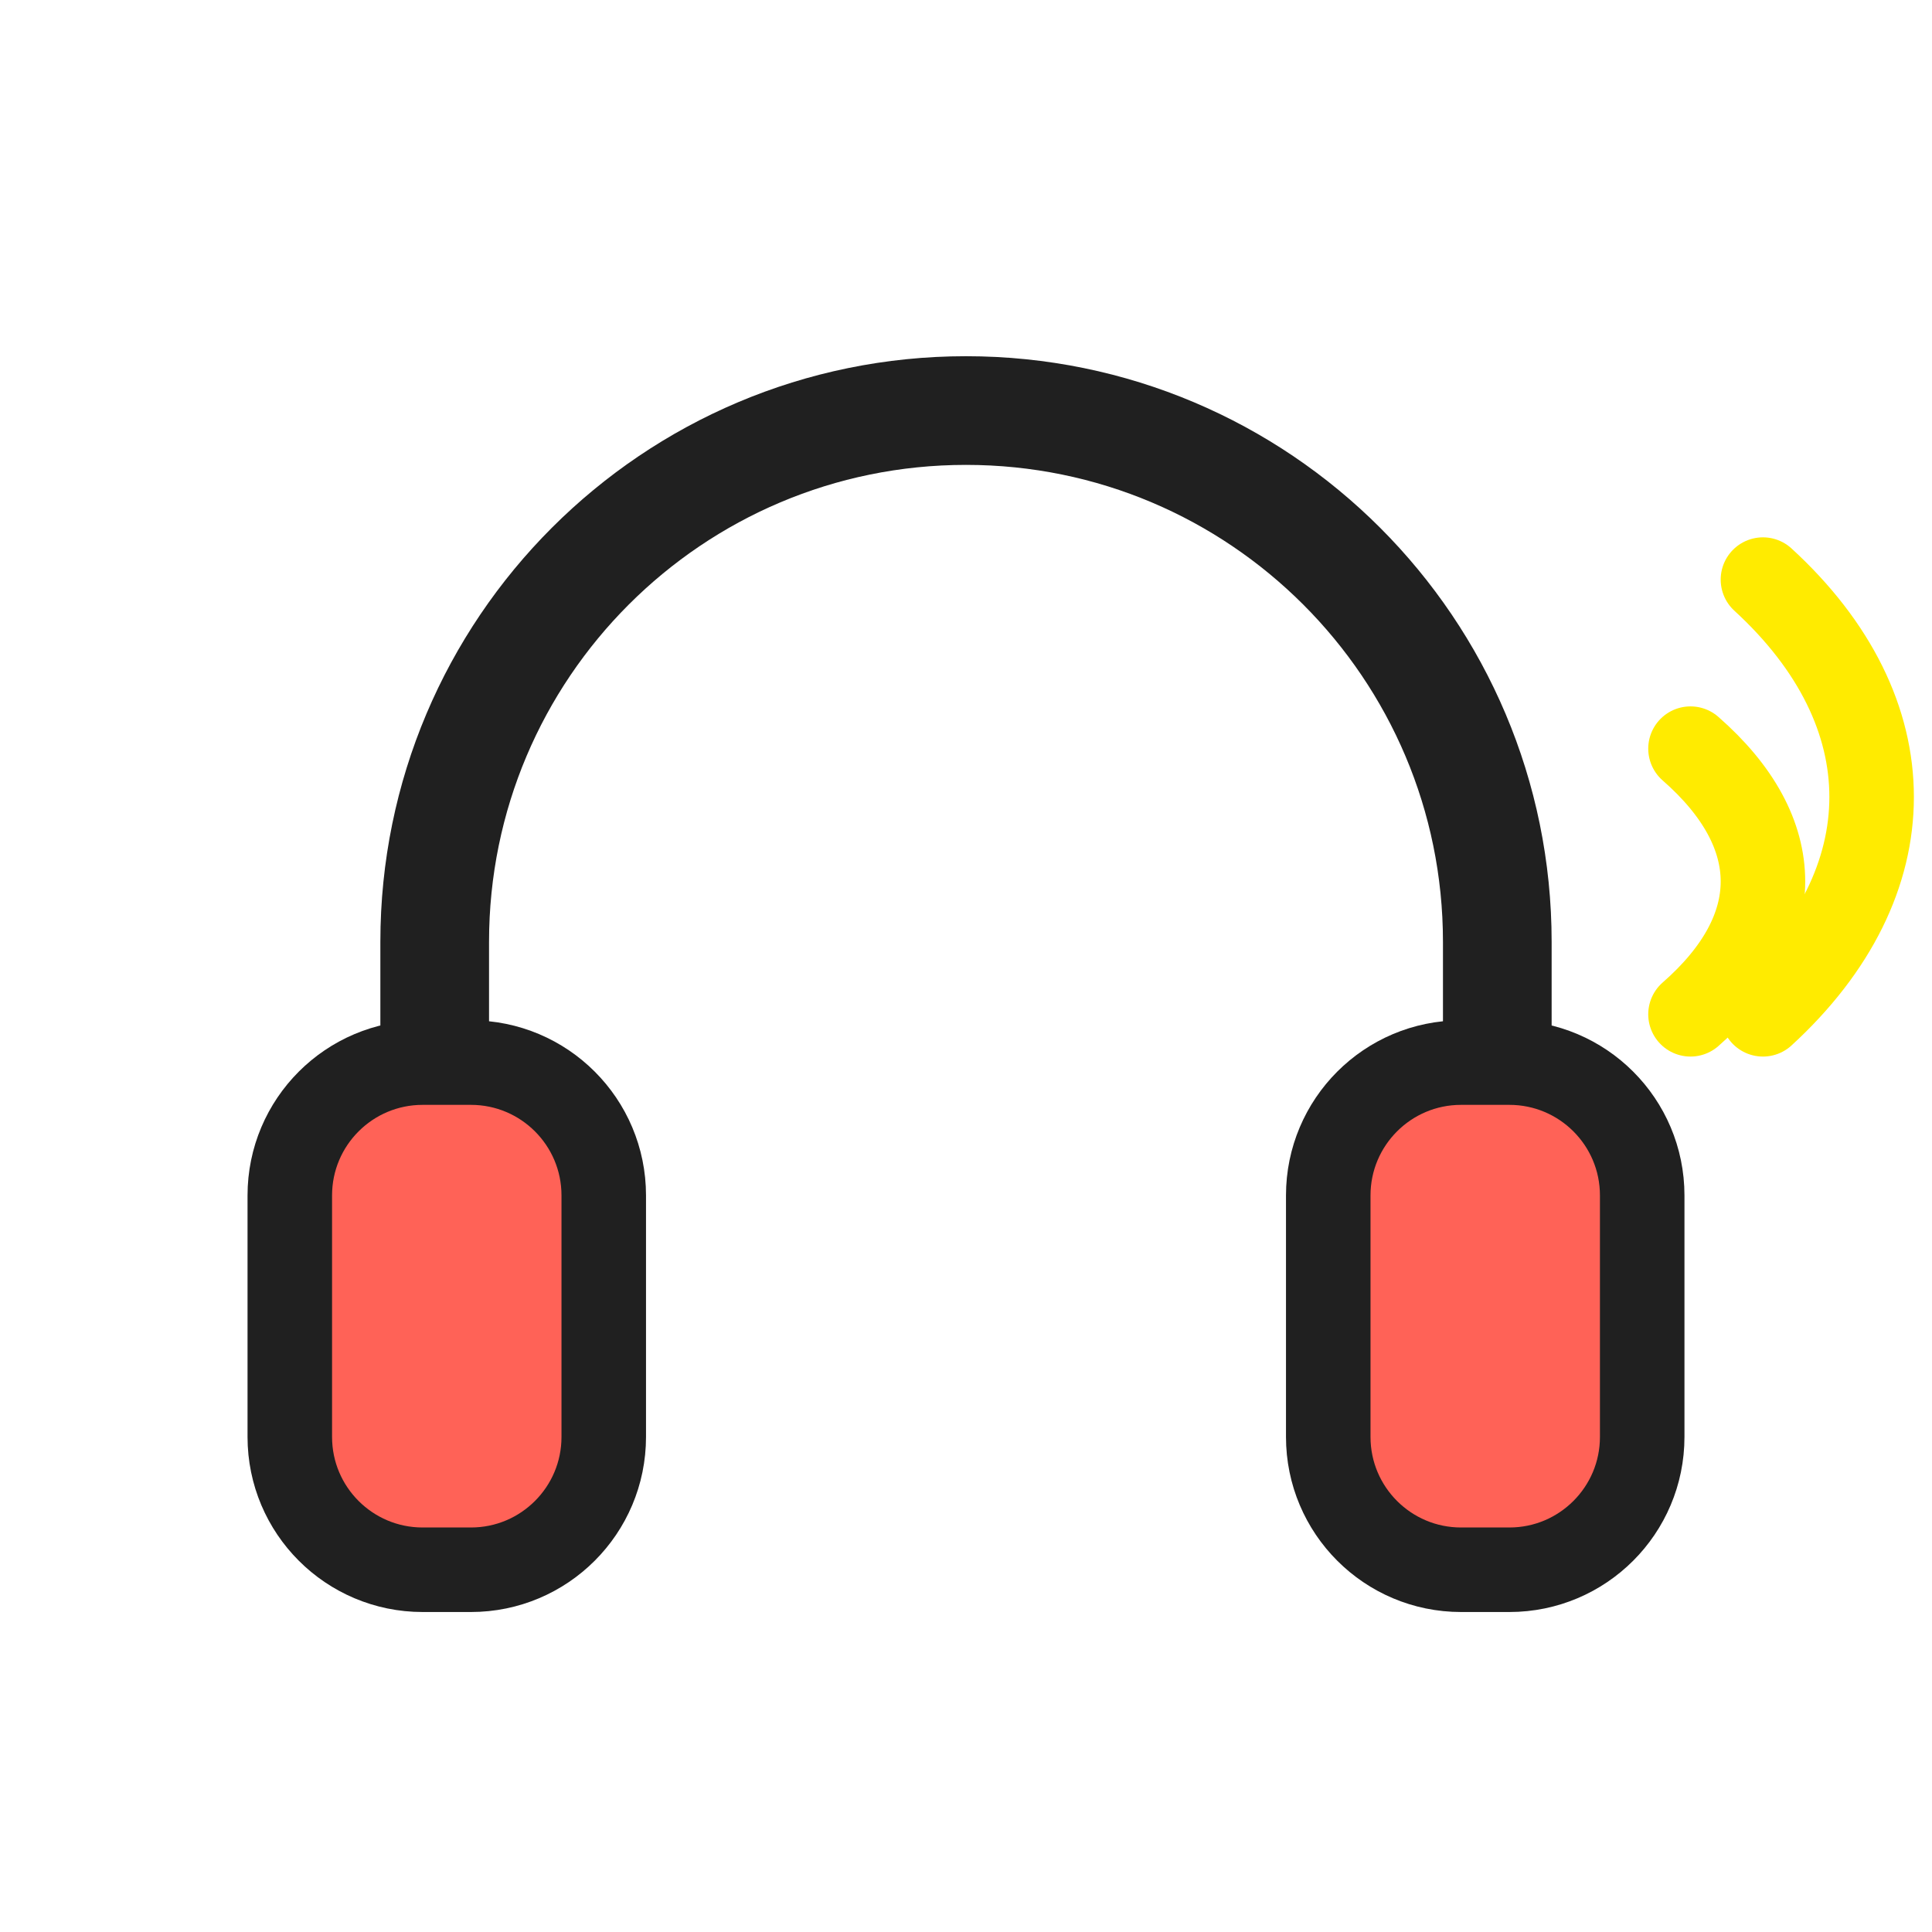
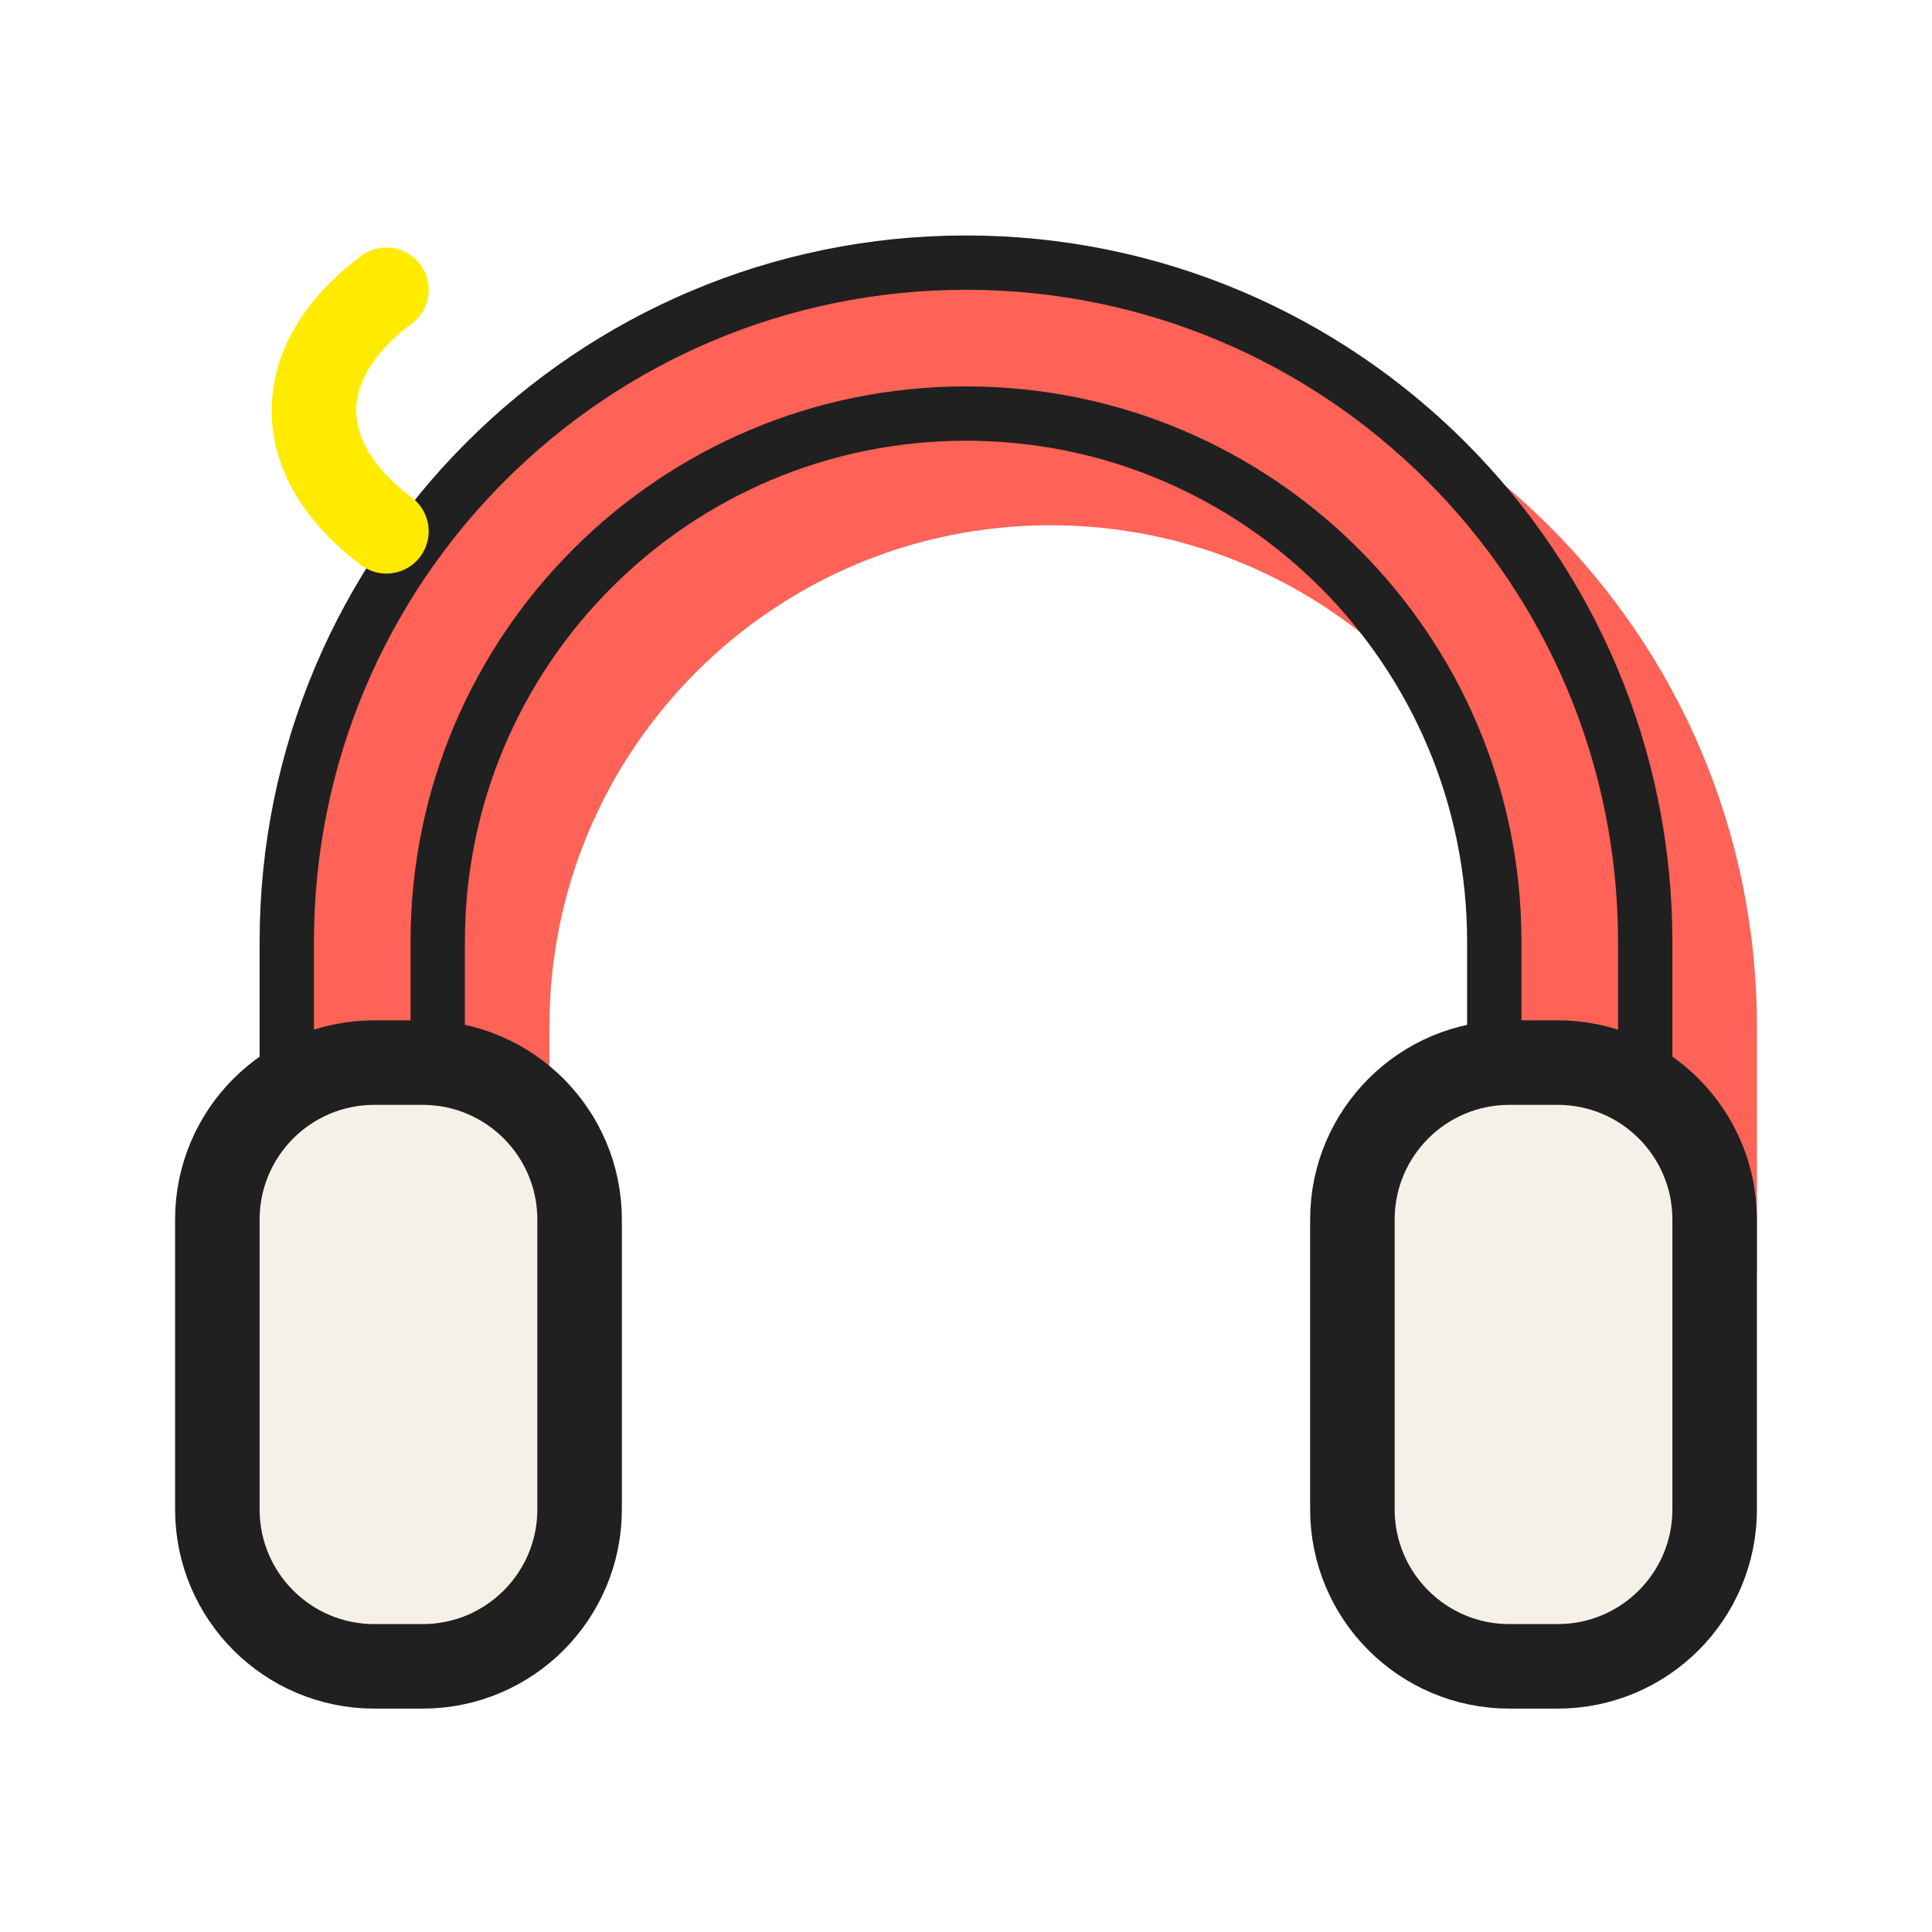
<svg xmlns="http://www.w3.org/2000/svg" viewBox="0 0 160 160" fill="none">
-   <path d="M36 96V78a44 44 0 0 1 88 0v18" stroke="#202020" stroke-width="9" stroke-linecap="round" />
-   <rect x="24" y="88" width="26" height="42" rx="11" fill="#FF6257" stroke="#202020" stroke-width="7" />
-   <rect x="110" y="88" width="26" height="42" rx="11" fill="#FF6257" stroke="#202020" stroke-width="7" />
-   <path d="M140 62c8 7 8 15 0 22" stroke="#FFEB00" stroke-width="7" stroke-linecap="round" />
-   <path d="M146 48c12 11 12 25 0 36" stroke="#FFEB00" stroke-width="7" stroke-linecap="round" />
+   <path d="M37 105V85a50 50 0 0 1 100 0v20" stroke="#FF6257" stroke-width="17" stroke-linecap="round" />
+   <path d="M30 98V78a50 50 0 0 1 100 0v20" stroke="#202020" stroke-width="17" stroke-linecap="round" />
+   <path d="M30 98V78a50 50 0 0 1 100 0v20" stroke="#FF6257" stroke-width="8" stroke-linecap="round" />
+   <rect x="18" y="88" width="30" height="50" rx="13" fill="#F6F1E8" stroke="#202020" stroke-width="7" />
+   <rect x="112" y="88" width="30" height="50" rx="13" fill="#F6F1E8" stroke="#202020" stroke-width="7" />
+   <path d="M32 24c-8 6-8 14 0 20" stroke="#FFEB00" stroke-width="7" stroke-linecap="round" />
</svg>
